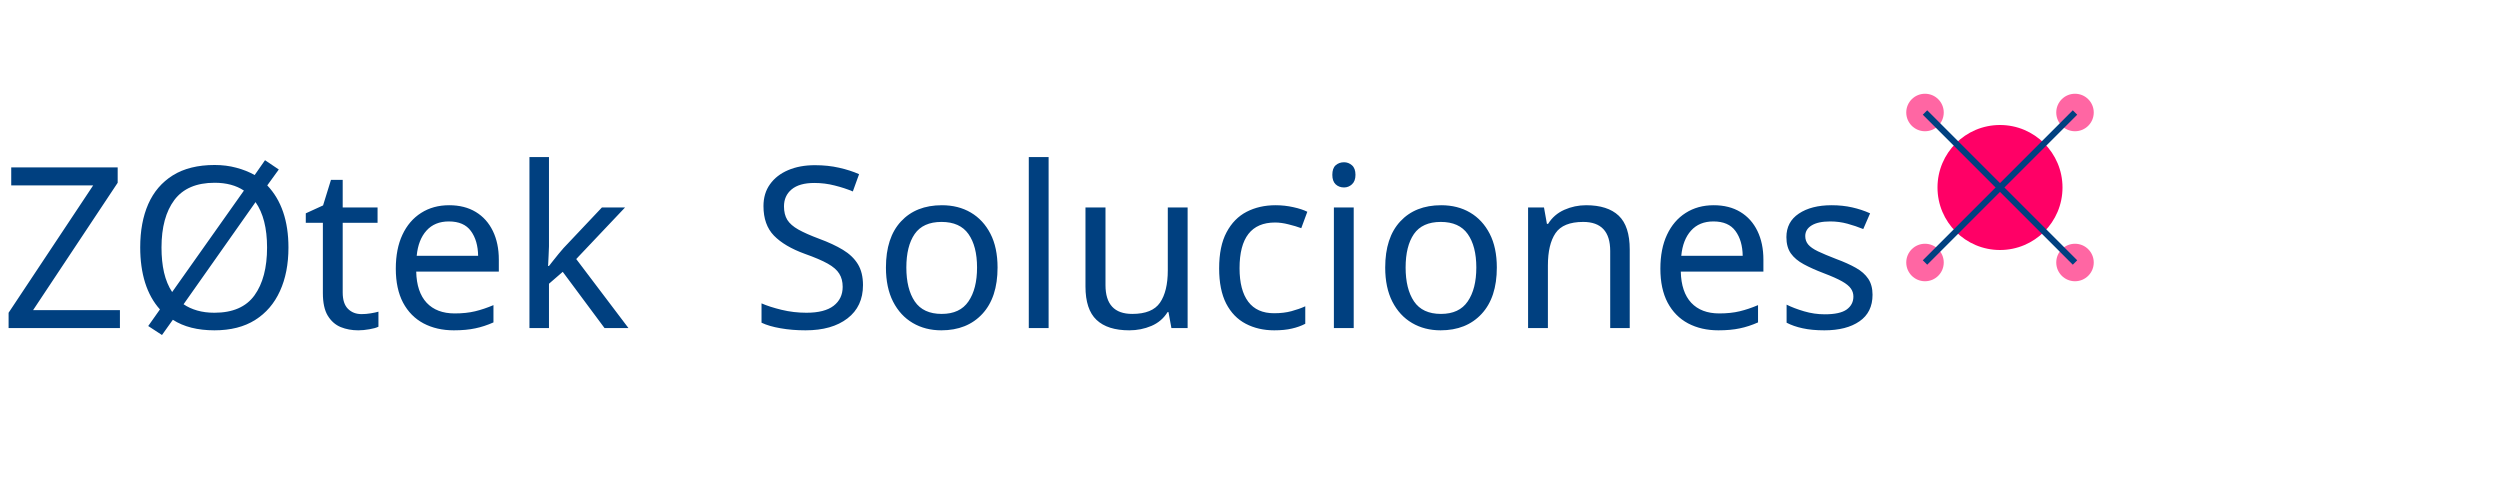
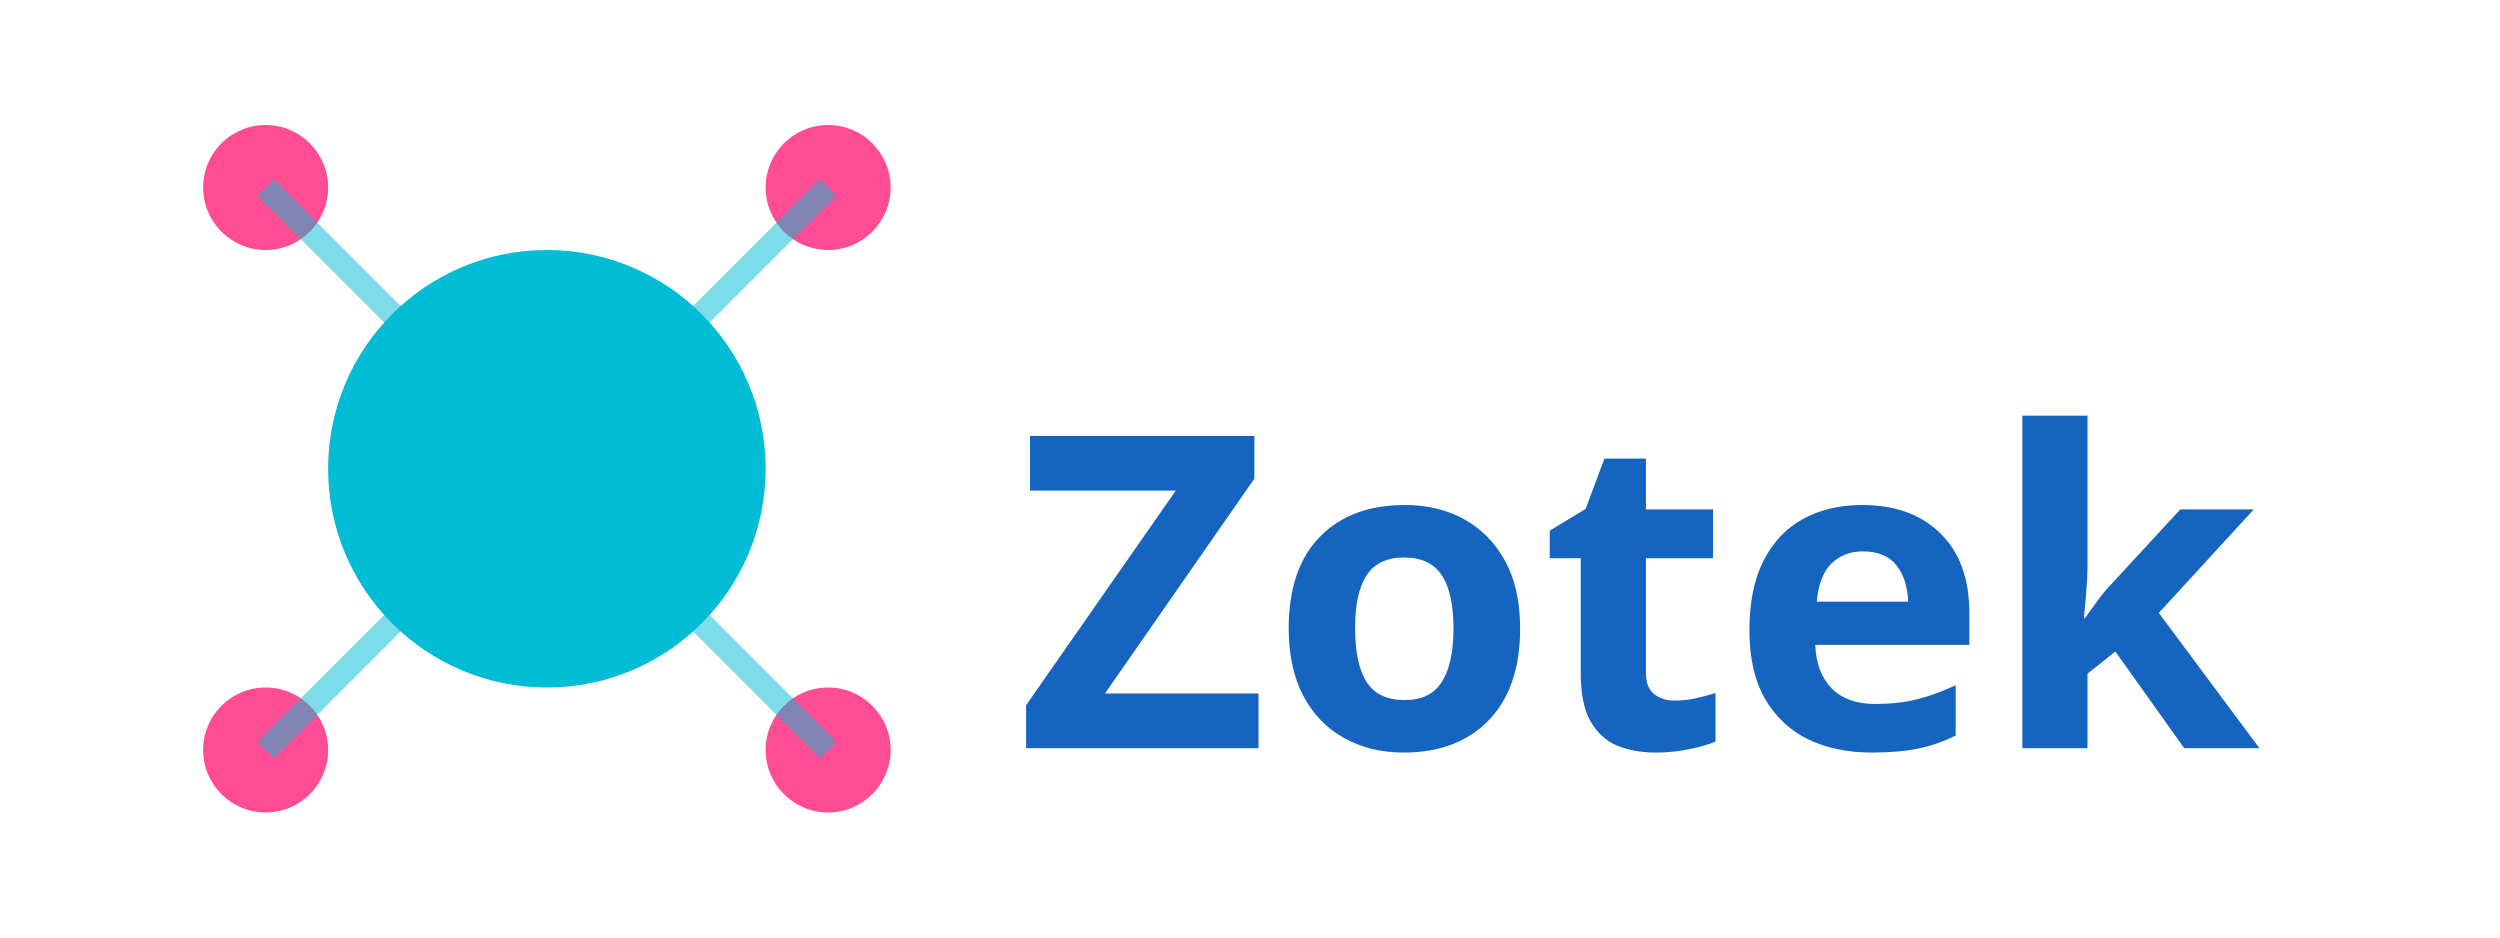
- <svg xmlns="http://www.w3.org/2000/svg" width="400" height="80" viewBox="0 0 400 80">
+ <svg xmlns="http://www.w3.org/2000/svg" width="160" height="60" viewBox="0 0 160 60">
  <style>
-     .text {
-       fill: #004080; /* Azul rey */
-       font-family: 'Segoe UI', Tahoma, Geneva, Verdana, sans-serif;
-       font-size: 36px;
-       font-weight: 500;
-       dominant-baseline: middle;
-       text-anchor: start;
-     }
-     .dot {
-       fill: #ff0066; /* Rosa neón */
-     }
- 
    /* Animación para el círculo principal */
    @keyframes pulse {
      0% { transform: scale(1); }
      50% { transform: scale(1.1); }
      100% { transform: scale(1); }
    }

    .circle-main {
      animation: pulse 2s infinite ease-in-out;
    }

    /* Animación para los puntos */
    @keyframes rotateDots {
      0% { transform: rotate(0deg); }
      100% { transform: rotate(360deg); }
    }

    .dot-group {
      animation: rotateDots 5s linear infinite;
    }
  </style>
-   <text x="0" y="40" class="text">ZØtek</text>
-   <text x="120" y="40" class="text">Soluciones</text>
-   <g transform="translate(320, 30)">
-     <circle r="10" cx="0" cy="0" class="dot circle-main" />
+   <g transform="translate(35, 30)">
+     <circle r="14" cx="0" cy="0" fill="#00bcd4" class="circle-main" />
    <g class="dot-group">
-       <circle r="3" cx="-12" cy="-12" class="dot" fill-opacity="0.6" />
-       <circle r="3" cx="12" cy="-12" class="dot" fill-opacity="0.6" />
-       <circle r="3" cx="-12" cy="12" class="dot" fill-opacity="0.6" />
-       <circle r="3" cx="12" cy="12" class="dot" fill-opacity="0.6" />
+       <circle r="4" cx="-18" cy="-18" fill="#ff0066" fill-opacity="0.7" />
+       <circle r="4" cx="18" cy="-18" fill="#ff0066" fill-opacity="0.7" />
+       <circle r="4" cx="-18" cy="18" fill="#ff0066" fill-opacity="0.7" />
+       <circle r="4" cx="18" cy="18" fill="#ff0066" fill-opacity="0.7" />
    </g>
-     <line x1="-12" y1="-12" x2="0" y2="0" stroke="#004080" stroke-width="1" />
-     <line x1="12" y1="-12" x2="0" y2="0" stroke="#004080" stroke-width="1" />
-     <line x1="-12" y1="12" x2="0" y2="0" stroke="#004080" stroke-width="1" />
-     <line x1="12" y1="12" x2="0" y2="0" stroke="#004080" stroke-width="1" />
+     <line x1="-18" y1="-18" x2="0" y2="0" stroke="#00bcd4" stroke-width="1.5" stroke-opacity="0.5" />
+     <line x1="18" y1="-18" x2="0" y2="0" stroke="#00bcd4" stroke-width="1.5" stroke-opacity="0.5" />
+     <line x1="-18" y1="18" x2="0" y2="0" stroke="#00bcd4" stroke-width="1.5" stroke-opacity="0.5" />
+     <line x1="18" y1="18" x2="0" y2="0" stroke="#00bcd4" stroke-width="1.5" stroke-opacity="0.5" />
  </g>
+   <text x="65" y="38" fill="#1565C0" font-family="'Space Grotesk', 'Segoe UI', sans-serif" font-size="28" font-weight="600" dominant-baseline="middle" text-anchor="start">Zotek</text>
</svg>
